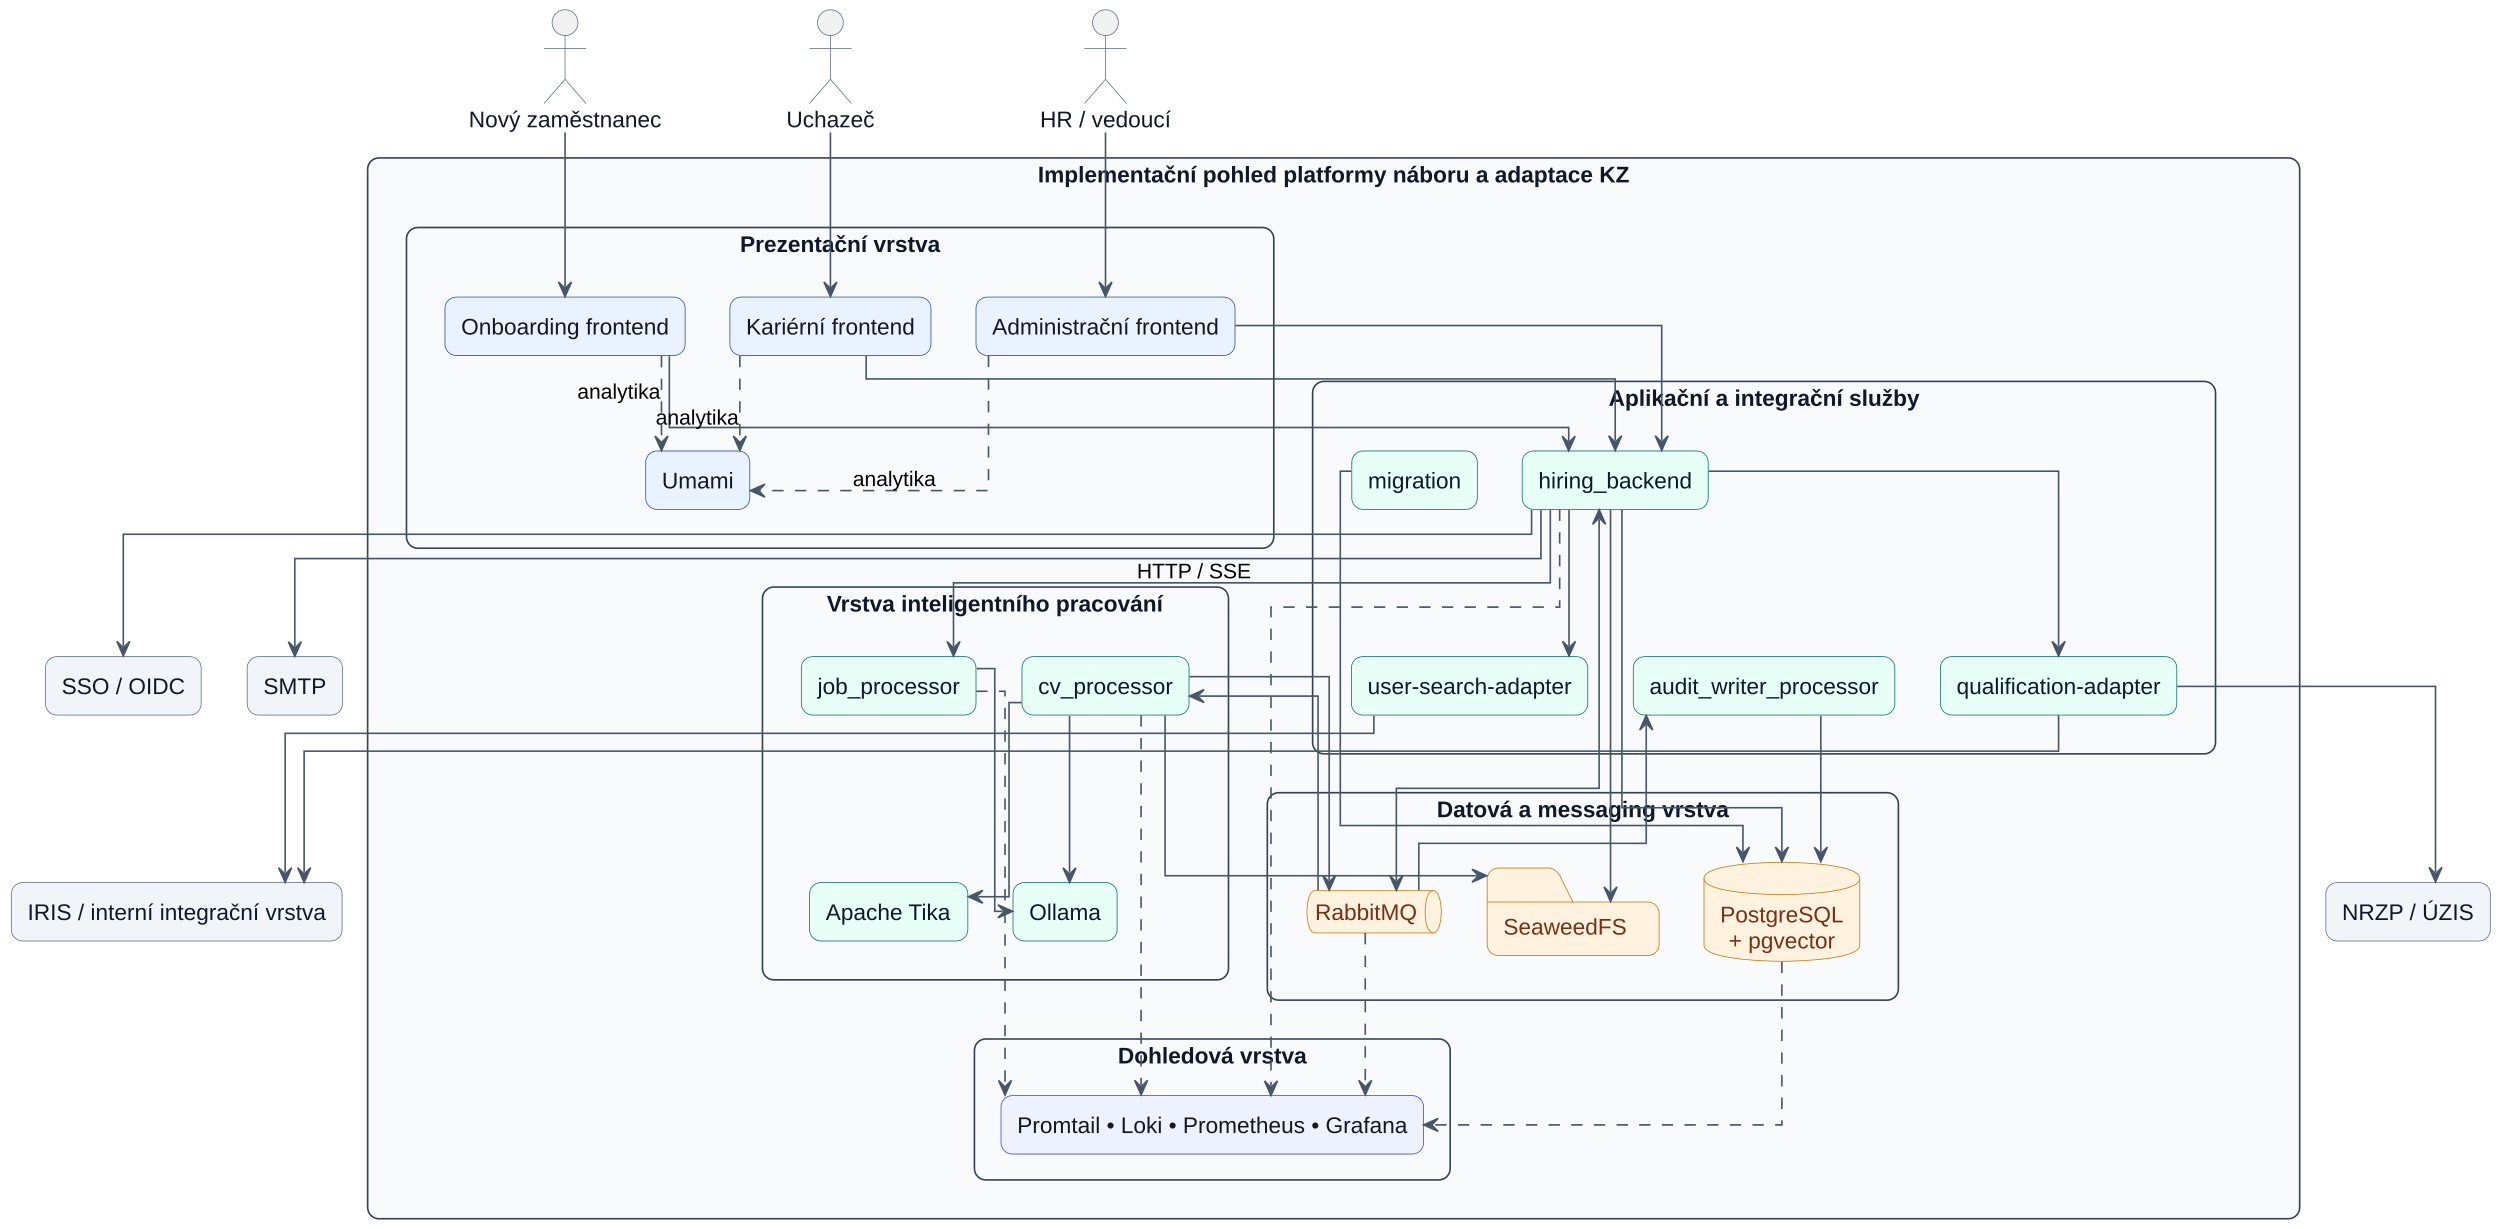
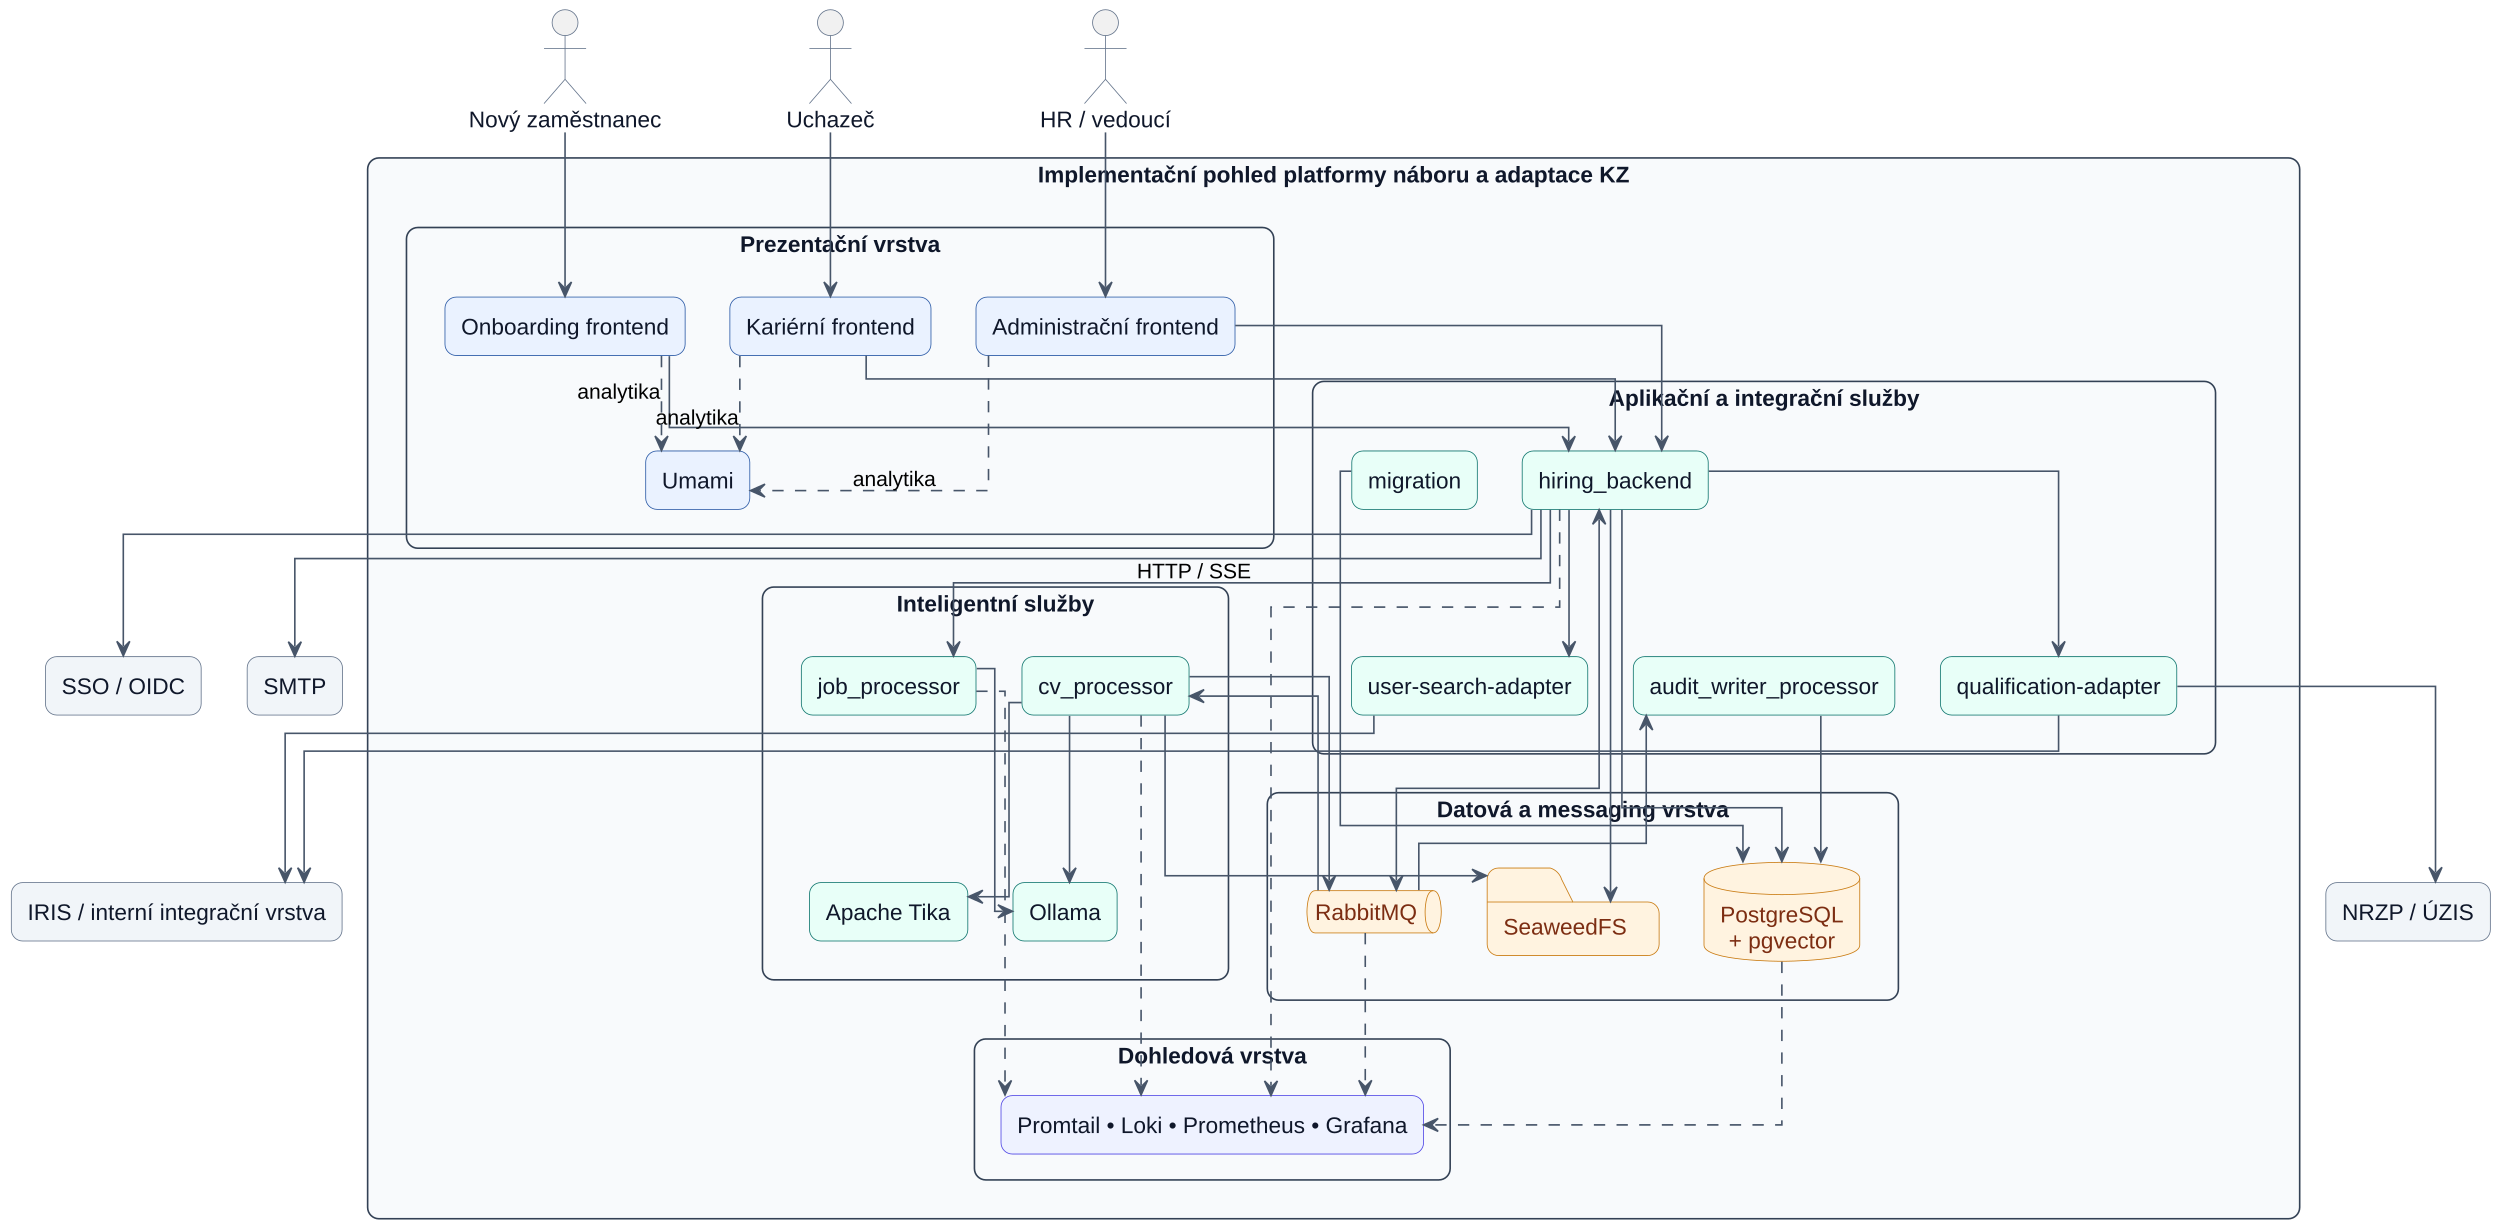
<svg xmlns="http://www.w3.org/2000/svg" contentStyleType="text/css" data-diagram-type="DESCRIPTION" height="1265px" preserveAspectRatio="none" style="width:2575px;height:1265px;" version="1.1" viewBox="0 0 2575 1265" width="2575px" zoomAndPan="magnify">
  <defs />
  <g>
    <g class="cluster" data-qualified-name="Implementa.n. pohled platformy n.boru a adaptace KZ" data-source-line="70" id="ent0005">
      <rect fill="#F8FAFC" height="1092.65" rx="11.667" ry="11.667" style="stroke:#334155;stroke-width:1.667;" width="1990" x="378.667" y="162.667" />
      <text fill="#0F172A" font-family="Arial" font-size="23.333" font-weight="bold" lengthAdjust="spacing" textLength="609.367" x="1068.983" y="187.886">Implementační pohled platformy náboru a adaptace KZ</text>
    </g>
    <g class="cluster" data-qualified-name="Implementa.n. pohled platformy n.boru a adaptace KZ.Prezenta.n. vrstva" data-source-line="71" id="ent0006">
      <rect fill="#F8FAFC" height="330.333" rx="11.667" ry="11.667" style="stroke:#334155;stroke-width:1.667;" width="893.333" x="418.667" y="234.333" />
      <text fill="#0F172A" font-family="Arial" font-size="23.333" font-weight="bold" lengthAdjust="spacing" textLength="206.217" x="762.225" y="259.553">Prezentační vrstva</text>
    </g>
    <g class="cluster" data-qualified-name="Implementa.n. pohled platformy n.boru a adaptace KZ.Aplika.n. a integra.n. slu.by" data-source-line="80" id="ent0011">
      <rect fill="#F8FAFC" height="383.65" rx="11.667" ry="11.667" style="stroke:#334155;stroke-width:1.667;" width="930" x="1352" y="392.833" />
      <text fill="#0F172A" font-family="Arial" font-size="23.333" font-weight="bold" lengthAdjust="spacing" textLength="320.275" x="1656.862" y="418.053">Aplikační a integrační služby</text>
    </g>
    <g class="cluster" data-qualified-name="Implementa.n. pohled platformy n.boru a adaptace KZ.Datov. a messaging vrstva" data-source-line="90" id="ent0017">
      <rect fill="#F8FAFC" height="213.667" rx="11.667" ry="11.667" style="stroke:#334155;stroke-width:1.667;" width="650" x="1305.333" y="816.483" />
      <text fill="#0F172A" font-family="Arial" font-size="23.333" font-weight="bold" lengthAdjust="spacing" textLength="300.884" x="1479.891" y="841.703">Datová a messaging vrstva</text>
    </g>
-     <g class="cluster" data-qualified-name="Implementa.n. pohled platformy n.boru a adaptace KZ.Vrstva inteligentn.ho pracov.n." data-source-line="98" id="ent0021">
+     <g class="cluster" data-qualified-name="Implementa.n. pohled platformy n.boru a adaptace KZ.Inteligentn. slu.by" data-source-line="98" id="ent0021">
      <rect fill="#F8FAFC" height="404.567" rx="11.667" ry="11.667" style="stroke:#334155;stroke-width:1.667;" width="480" x="785.333" y="604.667" />
-       <text fill="#0F172A" font-family="Arial" font-size="23.333" font-weight="bold" lengthAdjust="spacing" textLength="347.482" x="851.592" y="629.886">Vrstva inteligentního pracování</text>
+       <text fill="#0F172A" font-family="Arial" font-size="23.333" font-weight="bold" lengthAdjust="spacing" textLength="203.529" x="923.569" y="629.886">Inteligentní služby</text>
    </g>
    <g class="cluster" data-qualified-name="Implementa.n. pohled platformy n.boru a adaptace KZ.Dohledov. vrstva" data-source-line="107" id="ent0026">
      <rect fill="#F8FAFC" height="145.167" rx="11.667" ry="11.667" style="stroke:#334155;stroke-width:1.667;" width="490" x="1003.667" y="1070.15" />
      <text fill="#0F172A" font-family="Arial" font-size="23.333" font-weight="bold" lengthAdjust="spacing" textLength="194.517" x="1151.408" y="1095.37">Dohledová vrstva</text>
    </g>
    <g class="entity" data-qualified-name="Implementa.n. pohled platformy n.boru a adaptace KZ.Prezenta.n. vrstva.CareerFe" data-source-line="73" id="ent0007">
      <rect fill="#EAF2FF" height="60.164" rx="11.667" ry="11.667" style="stroke:#2B5AA6;stroke-width:0.833;" width="207.137" x="751.767" y="306" />
      <text fill="#0F172A" font-family="Arial" font-size="23.333" lengthAdjust="spacing" textLength="173.804" x="768.433" y="344.553">Kariérní frontend</text>
    </g>
    <g class="entity" data-qualified-name="Implementa.n. pohled platformy n.boru a adaptace KZ.Prezenta.n. vrstva.AdminFe" data-source-line="74" id="ent0008">
      <rect fill="#EAF2FF" height="60.164" rx="11.667" ry="11.667" style="stroke:#2B5AA6;stroke-width:0.833;" width="266.781" x="1005.283" y="306" />
      <text fill="#0F172A" font-family="Arial" font-size="23.333" lengthAdjust="spacing" textLength="233.447" x="1021.95" y="344.553">Administrační frontend</text>
    </g>
    <g class="entity" data-qualified-name="Implementa.n. pohled platformy n.boru a adaptace KZ.Prezenta.n. vrstva.OnboardFe" data-source-line="75" id="ent0009">
      <rect fill="#EAF2FF" height="60.164" rx="11.667" ry="11.667" style="stroke:#2B5AA6;stroke-width:0.833;" width="247.378" x="458.317" y="306" />
      <text fill="#0F172A" font-family="Arial" font-size="23.333" lengthAdjust="spacing" textLength="214.045" x="474.983" y="344.553">Onboarding frontend</text>
    </g>
    <g class="entity" data-qualified-name="Implementa.n. pohled platformy n.boru a adaptace KZ.Prezenta.n. vrstva.Umami" data-source-line="76" id="ent0010">
      <rect fill="#EAF2FF" height="60.164" rx="11.667" ry="11.667" style="stroke:#2B5AA6;stroke-width:0.833;" width="107.218" x="665.067" y="464.5" />
      <text fill="#0F172A" font-family="Arial" font-size="23.333" lengthAdjust="spacing" textLength="73.885" x="681.733" y="503.053">Umami</text>
    </g>
    <g class="entity" data-qualified-name="Implementa.n. pohled platformy n.boru a adaptace KZ.Aplika.n. a integra.n. slu.by.Migration" data-source-line="82" id="ent0012">
      <rect fill="#E8FFF8" height="60.164" rx="11.667" ry="11.667" style="stroke:#0F766E;stroke-width:0.833;" width="129.298" x="1392.35" y="464.5" />
      <text fill="#0F172A" font-family="Arial" font-size="23.333" lengthAdjust="spacing" textLength="95.965" x="1409.017" y="503.053">migration</text>
    </g>
    <g class="entity" data-qualified-name="Implementa.n. pohled platformy n.boru a adaptace KZ.Aplika.n. a integra.n. slu.by.Backend" data-source-line="83" id="ent0013">
      <rect fill="#E8FFF8" height="60.164" rx="11.667" ry="11.667" style="stroke:#0F766E;stroke-width:0.833;" width="191.597" x="1567.867" y="464.5" />
      <text fill="#0F172A" font-family="Arial" font-size="23.333" lengthAdjust="spacing" textLength="158.263" x="1584.533" y="503.053">hiring_backend</text>
    </g>
    <g class="entity" data-qualified-name="Implementa.n. pohled platformy n.boru a adaptace KZ.Aplika.n. a integra.n. slu.by.Qualification" data-source-line="84" id="ent0014">
      <rect fill="#E8FFF8" height="60.164" rx="11.667" ry="11.667" style="stroke:#0F766E;stroke-width:0.833;" width="243.47" x="1998.6" y="676.333" />
      <text fill="#0F172A" font-family="Arial" font-size="23.333" lengthAdjust="spacing" textLength="210.137" x="2015.267" y="714.886">qualification-adapter</text>
    </g>
    <g class="entity" data-qualified-name="Implementa.n. pohled platformy n.boru a adaptace KZ.Aplika.n. a integra.n. slu.by.UserSearch" data-source-line="85" id="ent0015">
      <rect fill="#E8FFF8" height="60.164" rx="11.667" ry="11.667" style="stroke:#0F766E;stroke-width:0.833;" width="243.436" x="1391.95" y="676.333" />
      <text fill="#0F172A" font-family="Arial" font-size="23.333" lengthAdjust="spacing" textLength="210.102" x="1408.617" y="714.886">user-search-adapter</text>
    </g>
    <g class="entity" data-qualified-name="Implementa.n. pohled platformy n.boru a adaptace KZ.Aplika.n. a integra.n. slu.by.AuditWriter" data-source-line="86" id="ent0016">
      <rect fill="#E8FFF8" height="60.164" rx="11.667" ry="11.667" style="stroke:#0F766E;stroke-width:0.833;" width="269.367" x="1682.317" y="676.333" />
      <text fill="#0F172A" font-family="Arial" font-size="23.333" lengthAdjust="spacing" textLength="236.034" x="1698.983" y="714.886">audit_writer_processor</text>
    </g>
    <g class="entity" data-qualified-name="Implementa.n. pohled platformy n.boru a adaptace KZ.Datov. a messaging vrstva.DB" data-source-line="92" id="ent0018">
      <path d="M1755.117,904.817 C1755.117,888.15 1835.335,888.15 1835.335,888.15 C1835.335,888.15 1915.553,888.15 1915.553,904.817 L1915.553,973.479 C1915.553,990.145 1835.335,990.145 1835.335,990.145 C1835.335,990.145 1755.117,990.145 1755.117,973.479 L1755.117,904.817" fill="#FFF3E0" style="stroke:#C97A10;stroke-width:0.833;" />
      <path d="M1755.117,904.817 C1755.117,921.483 1835.335,921.483 1835.335,921.483 C1835.335,921.483 1915.553,921.483 1915.553,904.817" fill="none" style="stroke:#C97A10;stroke-width:0.833;" />
      <text fill="#7C2D12" font-family="Arial" font-size="23.333" lengthAdjust="spacing" textLength="127.103" x="1771.783" y="950.036">PostgreSQL</text>
      <text fill="#7C2D12" font-family="Arial" font-size="23.333" lengthAdjust="spacing" textLength="109.603" x="1780.533" y="976.867">+ pgvector</text>
    </g>
    <g class="entity" data-qualified-name="Implementa.n. pohled platformy n.boru a adaptace KZ.Datov. a messaging vrstva.S3" data-source-line="93" id="ent0019">
      <path d="M1543.45,894.067 L1596.783,894.067 A17.5,17.5 0 0 1 1608.45,905.733 L1620.117,929.067 L1697.231,929.067 A11.667,11.667 0 0 1 1708.898,940.733 L1708.898,972.564 A11.667,11.667 0 0 1 1697.231,984.231 L1543.45,984.231 A11.667,11.667 0 0 1 1531.783,972.564 L1531.783,905.733 A11.667,11.667 0 0 1 1543.45,894.067" fill="#FFF3E0" style="stroke:#C97A10;stroke-width:0.833;" />
      <line style="stroke:#C97A10;stroke-width:0.833;" x1="1531.783" x2="1620.117" y1="929.067" y2="929.067" />
      <text fill="#7C2D12" font-family="Arial" font-size="23.333" lengthAdjust="spacing" textLength="127.114" x="1548.45" y="962.62">SeaweedFS</text>
    </g>
    <g class="entity" data-qualified-name="Implementa.n. pohled platformy n.boru a adaptace KZ.Datov. a messaging vrstva.MQ" data-source-line="94" id="ent0020">
      <path d="M1354.483,917.4 L1476.184,917.4 C1484.517,917.4 1484.517,939.149 1484.517,939.149 C1484.517,939.149 1484.517,960.898 1476.184,960.898 L1354.483,960.898 C1346.15,960.898 1346.15,939.149 1346.15,939.149 C1346.15,939.149 1346.15,917.4 1354.483,917.4" fill="#FFF3E0" style="stroke:#C97A10;stroke-width:0.833;" />
      <path d="M1476.184,917.4 C1467.851,917.4 1467.851,939.149 1467.851,939.149 C1467.851,960.898 1476.184,960.898 1476.184,960.898" fill="none" style="stroke:#C97A10;stroke-width:0.833;" />
      <text fill="#7C2D12" font-family="Arial" font-size="23.333" lengthAdjust="spacing" textLength="105.034" x="1354.483" y="947.62">RabbitMQ</text>
    </g>
-     <g class="entity" data-qualified-name="Implementa.n. pohled platformy n.boru a adaptace KZ.Vrstva inteligentn.ho pracov.n..CvProcessor" data-source-line="100" id="ent0022">
+     <g class="entity" data-qualified-name="Implementa.n. pohled platformy n.boru a adaptace KZ.Inteligentn. slu.by.CvProcessor" data-source-line="100" id="ent0022">
      <rect fill="#E8FFF8" height="60.164" rx="11.667" ry="11.667" style="stroke:#0F766E;stroke-width:0.833;" width="172.091" x="1052.633" y="676.333" />
      <text fill="#0F172A" font-family="Arial" font-size="23.333" lengthAdjust="spacing" textLength="138.758" x="1069.3" y="714.886">cv_processor</text>
    </g>
-     <g class="entity" data-qualified-name="Implementa.n. pohled platformy n.boru a adaptace KZ.Vrstva inteligentn.ho pracov.n..JobProcessor" data-source-line="101" id="ent0023">
+     <g class="entity" data-qualified-name="Implementa.n. pohled platformy n.boru a adaptace KZ.Inteligentn. slu.by.JobProcessor" data-source-line="101" id="ent0023">
      <rect fill="#E8FFF8" height="60.164" rx="11.667" ry="11.667" style="stroke:#0F766E;stroke-width:0.833;" width="179.896" x="825.383" y="676.333" />
      <text fill="#0F172A" font-family="Arial" font-size="23.333" lengthAdjust="spacing" textLength="146.562" x="842.05" y="714.886">job_processor</text>
    </g>
-     <g class="entity" data-qualified-name="Implementa.n. pohled platformy n.boru a adaptace KZ.Vrstva inteligentn.ho pracov.n..Tika" data-source-line="102" id="ent0024">
+     <g class="entity" data-qualified-name="Implementa.n. pohled platformy n.boru a adaptace KZ.Inteligentn. slu.by.Tika" data-source-line="102" id="ent0024">
      <rect fill="#E8FFF8" height="60.164" rx="11.667" ry="11.667" style="stroke:#0F766E;stroke-width:0.833;" width="163.034" x="833.817" y="909.067" />
      <text fill="#0F172A" font-family="Arial" font-size="23.333" lengthAdjust="spacing" textLength="129.701" x="850.483" y="947.62">Apache Tika</text>
    </g>
-     <g class="entity" data-qualified-name="Implementa.n. pohled platformy n.boru a adaptace KZ.Vrstva inteligentn.ho pracov.n..Ollama" data-source-line="103" id="ent0025">
+     <g class="entity" data-qualified-name="Implementa.n. pohled platformy n.boru a adaptace KZ.Inteligentn. slu.by.Ollama" data-source-line="103" id="ent0025">
      <rect fill="#E8FFF8" height="60.164" rx="11.667" ry="11.667" style="stroke:#0F766E;stroke-width:0.833;" width="107.241" x="1043.383" y="909.067" />
      <text fill="#0F172A" font-family="Arial" font-size="23.333" lengthAdjust="spacing" textLength="73.908" x="1060.05" y="947.62">Ollama</text>
    </g>
    <g class="entity" data-qualified-name="Implementa.n. pohled platformy n.boru a adaptace KZ.Dohledov. vrstva.Observability" data-source-line="108" id="ent0027">
      <rect fill="#EEF2FF" height="60.164" rx="11.667" ry="11.667" style="stroke:#4F46E5;stroke-width:0.833;" width="435.229" x="1031.05" y="1128.483" />
      <text fill="#0F172A" font-family="Arial" font-size="23.333" lengthAdjust="spacing" textLength="401.896" x="1047.717" y="1167.036">Promtail • Loki • Prometheus • Grafana</text>
    </g>
    <g class="entity" data-qualified-name="Candidate" data-source-line="66" id="ent0002">
      <ellipse cx="855.341" cy="23.333" fill="#F1F1F1" rx="13.333" ry="13.333" style="stroke:#64748B;stroke-width:0.833;" />
      <path d="M855.341,36.667 L855.341,81.667 M833.674,50 L877.007,50 M855.341,81.667 L833.674,106.667 M855.341,81.667 L877.007,106.667" fill="none" style="stroke:#64748B;stroke-width:0.833;" />
      <text fill="#0F172A" font-family="Arial" font-size="23.333" lengthAdjust="spacing" textLength="90.781" x="809.95" y="131.053">Uchazeč</text>
    </g>
    <g class="entity" data-qualified-name="Hr" data-source-line="67" id="ent0003">
      <ellipse cx="1138.67" cy="23.333" fill="#F1F1F1" rx="13.333" ry="13.333" style="stroke:#64748B;stroke-width:0.833;" />
      <path d="M1138.67,36.667 L1138.67,81.667 M1117.003,50 L1160.336,50 M1138.67,81.667 L1117.003,106.667 M1138.67,81.667 L1160.336,106.667" fill="none" style="stroke:#64748B;stroke-width:0.833;" />
      <text fill="#0F172A" font-family="Arial" font-size="23.333" lengthAdjust="spacing" textLength="134.873" x="1071.233" y="131.053">HR / vedoucí</text>
    </g>
    <g class="entity" data-qualified-name="Employee" data-source-line="68" id="ent0004">
      <ellipse cx="582.012" cy="23.333" fill="#F1F1F1" rx="13.333" ry="13.333" style="stroke:#64748B;stroke-width:0.833;" />
      <path d="M582.012,36.667 L582.012,81.667 M560.346,50 L603.679,50 M582.012,81.667 L560.346,106.667 M582.012,81.667 L603.679,106.667" fill="none" style="stroke:#64748B;stroke-width:0.833;" />
      <text fill="#0F172A" font-family="Arial" font-size="23.333" lengthAdjust="spacing" textLength="198.424" x="482.8" y="131.053">Nový zaměstnanec</text>
    </g>
    <g class="entity" data-qualified-name="SSO" data-source-line="112" id="ent0028">
      <rect fill="#F1F5F9" height="60.164" rx="11.667" ry="11.667" style="stroke:#64748B;stroke-width:0.833;" width="160.391" x="46.817" y="676.333" />
      <text fill="#0F172A" font-family="Arial" font-size="23.333" lengthAdjust="spacing" textLength="127.057" x="63.483" y="714.886">SSO / OIDC</text>
    </g>
    <g class="entity" data-qualified-name="SMTP" data-source-line="113" id="ent0029">
      <rect fill="#F1F5F9" height="60.164" rx="11.667" ry="11.667" style="stroke:#64748B;stroke-width:0.833;" width="98.149" x="254.6" y="676.333" />
      <text fill="#0F172A" font-family="Arial" font-size="23.333" lengthAdjust="spacing" textLength="64.816" x="271.267" y="714.886">SMTP</text>
    </g>
    <g class="entity" data-qualified-name="Iris" data-source-line="114" id="ent0030">
      <rect fill="#F1F5F9" height="60.164" rx="11.667" ry="11.667" style="stroke:#64748B;stroke-width:0.833;" width="340.677" x="11.667" y="909.067" />
      <text fill="#0F172A" font-family="Arial" font-size="23.333" lengthAdjust="spacing" textLength="307.344" x="28.333" y="947.62">IRIS / interní integrační vrstva</text>
    </g>
    <g class="entity" data-qualified-name="Nrzp" data-source-line="115" id="ent0031">
      <rect fill="#F1F5F9" height="60.164" rx="11.667" ry="11.667" style="stroke:#64748B;stroke-width:0.833;" width="169.448" x="2395.617" y="909.067" />
      <text fill="#0F172A" font-family="Arial" font-size="23.333" lengthAdjust="spacing" textLength="136.115" x="2412.283" y="947.62">NRZP / ÚZIS</text>
    </g>
    <g class="link" data-entity-1="ent0002" data-entity-2="ent0007" data-link-type="dependency" data-source-line="117" id="lnk32">
      <path d="M855.333,136.367 C855.333,189.983 855.333,254.267 855.333,295.467" fill="none" id="Candidate-to-CareerFe" style="stroke:#475569;stroke-width:1.667;" />
      <polygon fill="#475569" points="855.333,305.467,862,290.467,855.333,297.133,848.667,290.467,855.333,305.467" style="stroke:#475569;stroke-width:1.667;" />
    </g>
    <g class="link" data-entity-1="ent0003" data-entity-2="ent0008" data-link-type="dependency" data-source-line="118" id="lnk33">
      <path d="M1138.667,136.367 C1138.667,189.983 1138.667,254.267 1138.667,295.467" fill="none" id="Hr-to-AdminFe" style="stroke:#475569;stroke-width:1.667;" />
      <polygon fill="#475569" points="1138.667,305.467,1145.333,290.467,1138.667,297.133,1132,290.467,1138.667,305.467" style="stroke:#475569;stroke-width:1.667;" />
    </g>
    <g class="link" data-entity-1="ent0004" data-entity-2="ent0009" data-link-type="dependency" data-source-line="119" id="lnk34">
      <path d="M582,136.367 C582,189.983 582,254.267 582,295.467" fill="none" id="Employee-to-OnboardFe" style="stroke:#475569;stroke-width:1.667;" />
      <polygon fill="#475569" points="582,305.467,588.667,290.467,582,297.133,575.333,290.467,582,305.467" style="stroke:#475569;stroke-width:1.667;" />
    </g>
    <g class="link" data-entity-1="ent0007" data-entity-2="ent0013" data-link-type="dependency" data-source-line="121" id="lnk35">
      <path d="M892.15,366.367 C892.15,378.8 892.15,390.317 892.15,390.317 C892.15,390.317 1663.667,390.317 1663.667,390.317 C1663.667,390.317 1663.667,423.1 1663.667,453.867" fill="none" id="CareerFe-to-Backend" style="stroke:#475569;stroke-width:1.667;" />
      <polygon fill="#475569" points="1663.667,463.867,1670.333,448.867,1663.667,455.533,1657,448.867,1663.667,463.867" style="stroke:#475569;stroke-width:1.667;" />
    </g>
    <g class="link" data-entity-1="ent0008" data-entity-2="ent0013" data-link-type="dependency" data-source-line="122" id="lnk36">
      <path d="M1272.267,335.317 C1441.55,335.317 1711.567,335.317 1711.567,335.317 C1711.567,335.317 1711.567,407.583 1711.567,453.867" fill="none" id="AdminFe-to-Backend" style="stroke:#475569;stroke-width:1.667;" />
      <polygon fill="#475569" points="1711.567,463.867,1718.233,448.867,1711.567,455.533,1704.9,448.867,1711.567,463.867" style="stroke:#475569;stroke-width:1.667;" />
    </g>
    <g class="link" data-entity-1="ent0009" data-entity-2="ent0013" data-link-type="dependency" data-source-line="123" id="lnk37">
      <path d="M689.433,366.783 C689.433,397.533 689.433,440.317 689.433,440.317 C689.433,440.317 1615.767,440.317 1615.767,440.317 C1615.767,440.317 1615.767,441.85 1615.767,454.267" fill="none" id="OnboardFe-to-Backend" style="stroke:#475569;stroke-width:1.667;" />
      <polygon fill="#475569" points="1615.767,464.267,1622.433,449.267,1615.767,455.933,1609.1,449.267,1615.767,464.267" style="stroke:#475569;stroke-width:1.667;" />
    </g>
    <g class="link" data-entity-1="ent0007" data-entity-2="ent0010" data-link-type="dependency" data-source-line="125" id="lnk38">
      <path d="M762.033,366.633 C762.033,394.7 762.033,426.067 762.033,454.117" fill="none" id="CareerFe-to-Umami" style="stroke:#475569;stroke-width:1.667;stroke-dasharray:11.667,11.667;" />
      <polygon fill="#475569" points="762.033,464.117,768.7,449.117,762.033,455.783,755.367,449.117,762.033,464.117" style="stroke:#475569;stroke-width:1.667;" />
      <text fill="#000000" font-family="Arial" font-size="21.667" lengthAdjust="spacing" textLength="85.513" x="675.367" y="437.356">analytika</text>
    </g>
    <g class="link" data-entity-1="ent0008" data-entity-2="ent0010" data-link-type="dependency" data-source-line="126" id="lnk39">
      <path d="M1018.167,366.333 C1018.167,415.017 1018.167,505.317 1018.167,505.317 C1018.167,505.317 869.217,505.317 782.917,505.317" fill="none" id="AdminFe-to-Umami" style="stroke:#475569;stroke-width:1.667;stroke-dasharray:11.667,11.667;" />
      <polygon fill="#475569" points="772.917,505.317,787.917,511.983,781.25,505.317,787.917,498.65,772.917,505.317" style="stroke:#475569;stroke-width:1.667;" />
      <text fill="#000000" font-family="Arial" font-size="21.667" lengthAdjust="spacing" textLength="85.513" x="878.367" y="500.64">analytika</text>
    </g>
    <g class="link" data-entity-1="ent0009" data-entity-2="ent0010" data-link-type="dependency" data-source-line="127" id="lnk40">
      <path d="M681.317,366.633 C681.317,394.7 681.317,426.067 681.317,454.117" fill="none" id="OnboardFe-to-Umami" style="stroke:#475569;stroke-width:1.667;stroke-dasharray:11.667,11.667;" />
      <polygon fill="#475569" points="681.317,464.117,687.983,449.117,681.317,455.783,674.65,449.117,681.317,464.117" style="stroke:#475569;stroke-width:1.667;" />
      <text fill="#000000" font-family="Arial" font-size="21.667" lengthAdjust="spacing" textLength="85.513" x="594.65" y="410.69">analytika</text>
    </g>
    <g class="link" data-entity-1="ent0012" data-entity-2="ent0018" data-link-type="dependency" data-source-line="129" id="lnk41">
      <path d="M1391.8,485.317 C1384.983,485.317 1380.5,485.317 1380.5,485.317 C1380.5,485.317 1380.5,850.317 1380.5,850.317 C1380.5,850.317 1795.233,850.317 1795.233,850.317 C1795.233,850.317 1795.233,857.933 1795.233,877.483" fill="none" id="Migration-to-DB" style="stroke:#475569;stroke-width:1.667;" />
      <polygon fill="#475569" points="1795.233,887.483,1801.9,872.483,1795.233,879.15,1788.567,872.483,1795.233,887.483" style="stroke:#475569;stroke-width:1.667;" />
    </g>
    <g class="link" data-entity-1="ent0013" data-entity-2="ent0018" data-link-type="dependency" data-source-line="130" id="lnk42">
      <path d="M1670.583,525.117 C1670.583,608.167 1670.583,831.983 1670.583,831.983 C1670.583,831.983 1835.333,831.983 1835.333,831.983 C1835.333,831.983 1835.333,850.05 1835.333,877.45" fill="none" id="Backend-to-DB" style="stroke:#475569;stroke-width:1.667;" />
      <polygon fill="#475569" points="1835.333,887.45,1842,872.45,1835.333,879.117,1828.667,872.45,1835.333,887.45" style="stroke:#475569;stroke-width:1.667;" />
    </g>
    <g class="link" data-entity-1="ent0013" data-entity-2="ent0019" data-link-type="dependency" data-source-line="131" id="lnk43">
      <path d="M1658.85,525.133 C1658.85,601.833 1658.85,827.85 1658.85,918.567" fill="none" id="Backend-to-S3" style="stroke:#475569;stroke-width:1.667;" />
      <polygon fill="#475569" points="1658.85,928.567,1665.517,913.567,1658.85,920.233,1652.183,913.567,1658.85,928.567" style="stroke:#475569;stroke-width:1.667;" />
    </g>
    <g class="link" data-entity-1="ent0013" data-entity-2="ent0020" data-link-type="dependency" data-source-line="132" id="lnk44">
      <path d="M1647.117,535.017 C1647.117,614.45 1647.117,811.983 1647.117,811.983 C1647.117,811.983 1438.233,811.983 1438.233,811.983 C1438.233,811.983 1438.233,870.567 1438.233,907" fill="none" id="Backend-MQ" style="stroke:#475569;stroke-width:1.667;" />
      <polygon fill="#475569" points="1647.117,525.017,1640.45,540.017,1647.117,533.35,1653.783,540.017,1647.117,525.017" style="stroke:#475569;stroke-width:1.667;" />
      <polygon fill="#475569" points="1438.233,917,1444.9,902,1438.233,908.667,1431.567,902,1438.233,917" style="stroke:#475569;stroke-width:1.667;" />
    </g>
    <g class="link" data-entity-1="ent0013" data-entity-2="ent0014" data-link-type="dependency" data-source-line="133" id="lnk45">
      <path d="M1759.967,485.317 C1893.95,485.317 2120.333,485.317 2120.333,485.317 C2120.333,485.317 2120.333,604.917 2120.333,665.667" fill="none" id="Backend-to-Qualification" style="stroke:#475569;stroke-width:1.667;" />
      <polygon fill="#475569" points="2120.333,675.667,2127,660.667,2120.333,667.333,2113.667,660.667,2120.333,675.667" style="stroke:#475569;stroke-width:1.667;" />
    </g>
    <g class="link" data-entity-1="ent0013" data-entity-2="ent0015" data-link-type="dependency" data-source-line="134" id="lnk46">
      <path d="M1616.1,525.383 C1616.1,565.533 1616.1,625.383 1616.1,665.567" fill="none" id="Backend-to-UserSearch" style="stroke:#475569;stroke-width:1.667;" />
      <polygon fill="#475569" points="1616.1,675.567,1622.767,660.567,1616.1,667.233,1609.433,660.567,1616.1,675.567" style="stroke:#475569;stroke-width:1.667;" />
    </g>
    <g class="link" data-entity-1="ent0013" data-entity-2="ent0023" data-link-type="dependency" data-source-line="135" id="lnk47">
      <path d="M1596.817,525.167 C1596.817,556.383 1596.817,600.317 1596.817,600.317 C1596.817,600.317 982.1,600.317 982.1,600.317 C982.1,600.317 982.1,634.383 982.1,665.717" fill="none" id="Backend-to-JobProcessor" style="stroke:#475569;stroke-width:1.667;" />
      <polygon fill="#475569" points="982.1,675.717,988.767,660.717,982.1,667.383,975.433,660.717,982.1,675.717" style="stroke:#475569;stroke-width:1.667;" />
      <text fill="#000000" font-family="Arial" font-size="21.667" lengthAdjust="spacing" textLength="117.982" x="1171" y="595.64">HTTP / SSE</text>
    </g>
    <g class="link" data-entity-1="ent0013" data-entity-2="ent0028" data-link-type="dependency" data-source-line="136" id="lnk48">
      <path d="M1577.517,525.05 C1577.517,538.067 1577.517,550.317 1577.517,550.317 C1577.517,550.317 127,550.317 127,550.317 C127,550.317 127,620.083 127,665.567" fill="none" id="Backend-to-SSO" style="stroke:#475569;stroke-width:1.667;" />
      <polygon fill="#475569" points="127,675.567,133.667,660.567,127,667.233,120.333,660.567,127,675.567" style="stroke:#475569;stroke-width:1.667;" />
    </g>
    <g class="link" data-entity-1="ent0013" data-entity-2="ent0029" data-link-type="dependency" data-source-line="137" id="lnk49">
      <path d="M1587.167,525.1 C1587.167,547.967 1587.167,575.317 1587.167,575.317 C1587.167,575.317 303.667,575.317 303.667,575.317 C303.667,575.317 303.667,627.283 303.667,666" fill="none" id="Backend-to-SMTP" style="stroke:#475569;stroke-width:1.667;" />
      <polygon fill="#475569" points="303.667,676,310.333,661,303.667,667.667,297,661,303.667,676" style="stroke:#475569;stroke-width:1.667;" />
    </g>
    <g class="link" data-entity-1="ent0014" data-entity-2="ent0030" data-link-type="dependency" data-source-line="139" id="lnk50">
      <path d="M2120.333,736.883 C2120.333,754.667 2120.333,773.65 2120.333,773.65 C2120.333,773.65 313.25,773.65 313.25,773.65 C313.25,773.65 313.25,851.017 313.25,898.8" fill="none" id="Qualification-to-Iris" style="stroke:#475569;stroke-width:1.667;" />
      <polygon fill="#475569" points="313.25,908.8,319.917,893.8,313.25,900.467,306.583,893.8,313.25,908.8" style="stroke:#475569;stroke-width:1.667;" />
    </g>
    <g class="link" data-entity-1="ent0014" data-entity-2="ent0031" data-link-type="dependency" data-source-line="140" id="lnk51">
      <path d="M2242.65,706.983 C2356.45,706.983 2508.583,706.983 2508.583,706.983 C2508.583,706.983 2508.583,835.167 2508.583,898.317" fill="none" id="Qualification-to-Nrzp" style="stroke:#475569;stroke-width:1.667;" />
      <polygon fill="#475569" points="2508.583,908.317,2515.25,893.317,2508.583,899.983,2501.917,893.317,2508.583,908.317" style="stroke:#475569;stroke-width:1.667;" />
    </g>
    <g class="link" data-entity-1="ent0015" data-entity-2="ent0030" data-link-type="dependency" data-source-line="141" id="lnk52">
      <path d="M1415.1,737.1 C1415.1,746.933 1415.1,755.317 1415.1,755.317 C1415.1,755.317 293.7,755.317 293.7,755.317 C293.7,755.317 293.7,846.583 293.7,898.8" fill="none" id="UserSearch-to-Iris" style="stroke:#475569;stroke-width:1.667;" />
      <polygon fill="#475569" points="293.7,908.8,300.367,893.8,293.7,900.467,287.033,893.8,293.7,908.8" style="stroke:#475569;stroke-width:1.667;" />
    </g>
    <g class="link" data-entity-1="ent0020" data-entity-2="ent0016" data-link-type="dependency" data-source-line="143" id="lnk53">
      <path d="M1461.383,916.85 C1461.383,896.183 1461.383,868.65 1461.383,868.65 C1461.383,868.65 1695.617,868.65 1695.617,868.65 C1695.617,868.65 1695.617,793.917 1695.617,746.917" fill="none" id="MQ-to-AuditWriter" style="stroke:#475569;stroke-width:1.667;" />
      <polygon fill="#475569" points="1695.617,736.917,1688.95,751.917,1695.617,745.25,1702.283,751.917,1695.617,736.917" style="stroke:#475569;stroke-width:1.667;" />
    </g>
    <g class="link" data-entity-1="ent0016" data-entity-2="ent0018" data-link-type="dependency" data-source-line="144" id="lnk54">
      <path d="M1875.45,737.317 C1875.45,775.65 1875.45,831.55 1875.45,877.6" fill="none" id="AuditWriter-to-DB" style="stroke:#475569;stroke-width:1.667;" />
      <polygon fill="#475569" points="1875.45,887.6,1882.117,872.6,1875.45,879.267,1868.783,872.6,1875.45,887.6" style="stroke:#475569;stroke-width:1.667;" />
    </g>
    <g class="link" data-entity-1="ent0020" data-entity-2="ent0022" data-link-type="dependency" data-source-line="146" id="lnk55">
      <path d="M1357.6,917.033 C1357.6,860.85 1357.6,716.983 1357.6,716.983 C1357.6,716.983 1296.4,716.983 1235.2,716.983" fill="none" id="MQ-to-CvProcessor" style="stroke:#475569;stroke-width:1.667;" />
      <polygon fill="#475569" points="1225.2,716.983,1240.2,723.65,1233.533,716.983,1240.2,710.317,1225.2,716.983" style="stroke:#475569;stroke-width:1.667;" />
    </g>
    <g class="link" data-entity-1="ent0022" data-entity-2="ent0020" data-link-type="dependency" data-source-line="150" id="lnk59">
      <path d="M1225.117,696.983 C1290.483,696.983 1369.05,696.983 1369.05,696.983 C1369.05,696.983 1369.05,846.85 1369.05,906.8" fill="none" id="CvProcessor-to-MQ" style="stroke:#475569;stroke-width:1.667;" />
      <polygon fill="#475569" points="1369.05,916.8,1375.717,901.8,1369.05,908.467,1362.383,901.8,1369.05,916.8" style="stroke:#475569;stroke-width:1.667;" />
    </g>
    <g class="link" data-entity-1="ent0022" data-entity-2="ent0019" data-link-type="dependency" data-source-line="147" id="lnk56">
      <path d="M1200.017,736.967 C1200.017,791.967 1200.017,901.983 1200.017,901.983 C1200.017,901.983 1397.817,901.983 1521.2,901.983" fill="none" id="CvProcessor-to-S3" style="stroke:#475569;stroke-width:1.667;" />
      <polygon fill="#475569" points="1531.2,901.983,1516.2,895.317,1522.867,901.983,1516.2,908.65,1531.2,901.983" style="stroke:#475569;stroke-width:1.667;" />
    </g>
    <g class="link" data-entity-1="ent0022" data-entity-2="ent0024" data-link-type="dependency" data-source-line="148" id="lnk57">
      <path d="M1052.267,723.65 C1044.383,723.65 1039.283,723.65 1039.283,723.65 C1039.283,723.65 1039.283,923.65 1039.283,923.65 C1039.283,923.65 1030.367,923.65 1007.317,923.65" fill="none" id="CvProcessor-to-Tika" style="stroke:#475569;stroke-width:1.667;" />
      <polygon fill="#475569" points="997.317,923.65,1012.317,930.317,1005.65,923.65,1012.317,916.983,997.317,923.65" style="stroke:#475569;stroke-width:1.667;" />
    </g>
    <g class="link" data-entity-1="ent0022" data-entity-2="ent0025" data-link-type="dependency" data-source-line="149" id="lnk58">
      <path d="M1101.633,737.317 C1101.633,782.083 1101.633,854.433 1101.633,898.867" fill="none" id="CvProcessor-to-Ollama" style="stroke:#475569;stroke-width:1.667;" />
      <polygon fill="#475569" points="1101.633,908.867,1108.3,893.867,1101.633,900.533,1094.967,893.867,1101.633,908.867" style="stroke:#475569;stroke-width:1.667;" />
    </g>
    <g class="link" data-entity-1="ent0023" data-entity-2="ent0025" data-link-type="dependency" data-source-line="152" id="lnk60">
      <path d="M1006.083,688.65 C1017.133,688.65 1024.617,688.65 1024.617,688.65 C1024.617,688.65 1024.617,938.65 1024.617,938.65 C1024.617,938.65 1022.417,938.65 1032.883,938.65" fill="none" id="JobProcessor-to-Ollama" style="stroke:#475569;stroke-width:1.667;" />
      <polygon fill="#475569" points="1042.883,938.65,1027.883,931.983,1034.55,938.65,1027.883,945.317,1042.883,938.65" style="stroke:#475569;stroke-width:1.667;" />
    </g>
    <g class="link" data-entity-1="ent0013" data-entity-2="ent0027" data-link-type="dependency" data-source-line="154" id="lnk61">
      <path d="M1606.45,524.9 C1606.45,563.517 1606.45,625.317 1606.45,625.317 C1606.45,625.317 1309.117,625.317 1309.117,625.317 C1309.117,625.317 1309.117,1005.567 1309.117,1118.367" fill="none" id="Backend-to-Observability" style="stroke:#475569;stroke-width:1.667;stroke-dasharray:11.667,11.667;" />
      <polygon fill="#475569" points="1309.117,1128.367,1315.783,1113.367,1309.117,1120.033,1302.45,1113.367,1309.117,1128.367" style="stroke:#475569;stroke-width:1.667;" />
    </g>
    <g class="link" data-entity-1="ent0022" data-entity-2="ent0027" data-link-type="dependency" data-source-line="155" id="lnk62">
      <path d="M1175.317,736.783 C1175.317,818.95 1175.317,1035.017 1175.317,1117.733" fill="none" id="CvProcessor-to-Observability" style="stroke:#475569;stroke-width:1.667;stroke-dasharray:11.667,11.667;" />
      <polygon fill="#475569" points="1175.317,1127.733,1181.983,1112.733,1175.317,1119.4,1168.65,1112.733,1175.317,1127.733" style="stroke:#475569;stroke-width:1.667;" />
    </g>
    <g class="link" data-entity-1="ent0023" data-entity-2="ent0027" data-link-type="dependency" data-source-line="156" id="lnk63">
      <path d="M1005.55,711.983 C1022.567,711.983 1035.167,711.983 1035.167,711.983 C1035.167,711.983 1035.167,1016.983 1035.167,1117.867" fill="none" id="JobProcessor-to-Observability" style="stroke:#475569;stroke-width:1.667;stroke-dasharray:11.667,11.667;" />
      <polygon fill="#475569" points="1035.167,1127.867,1041.833,1112.867,1035.167,1119.533,1028.5,1112.867,1035.167,1127.867" style="stroke:#475569;stroke-width:1.667;" />
    </g>
    <g class="link" data-entity-1="ent0020" data-entity-2="ent0027" data-link-type="dependency" data-source-line="157" id="lnk64">
      <path d="M1406.217,961 C1406.217,1000.233 1406.217,1072.75 1406.217,1117.733" fill="none" id="MQ-to-Observability" style="stroke:#475569;stroke-width:1.667;stroke-dasharray:11.667,11.667;" />
      <polygon fill="#475569" points="1406.217,1127.733,1412.883,1112.733,1406.217,1119.4,1399.55,1112.733,1406.217,1127.733" style="stroke:#475569;stroke-width:1.667;" />
    </g>
    <g class="link" data-entity-1="ent0018" data-entity-2="ent0027" data-link-type="dependency" data-source-line="158" id="lnk65">
      <path d="M1835.333,990.617 C1835.333,1055.5 1835.333,1158.65 1835.333,1158.65 C1835.333,1158.65 1643.25,1158.65 1476.283,1158.65" fill="none" id="DB-to-Observability" style="stroke:#475569;stroke-width:1.667;stroke-dasharray:11.667,11.667;" />
      <polygon fill="#475569" points="1466.283,1158.65,1481.283,1165.317,1474.617,1158.65,1481.283,1151.983,1466.283,1158.65" style="stroke:#475569;stroke-width:1.667;" />
    </g>
  </g>
</svg>
